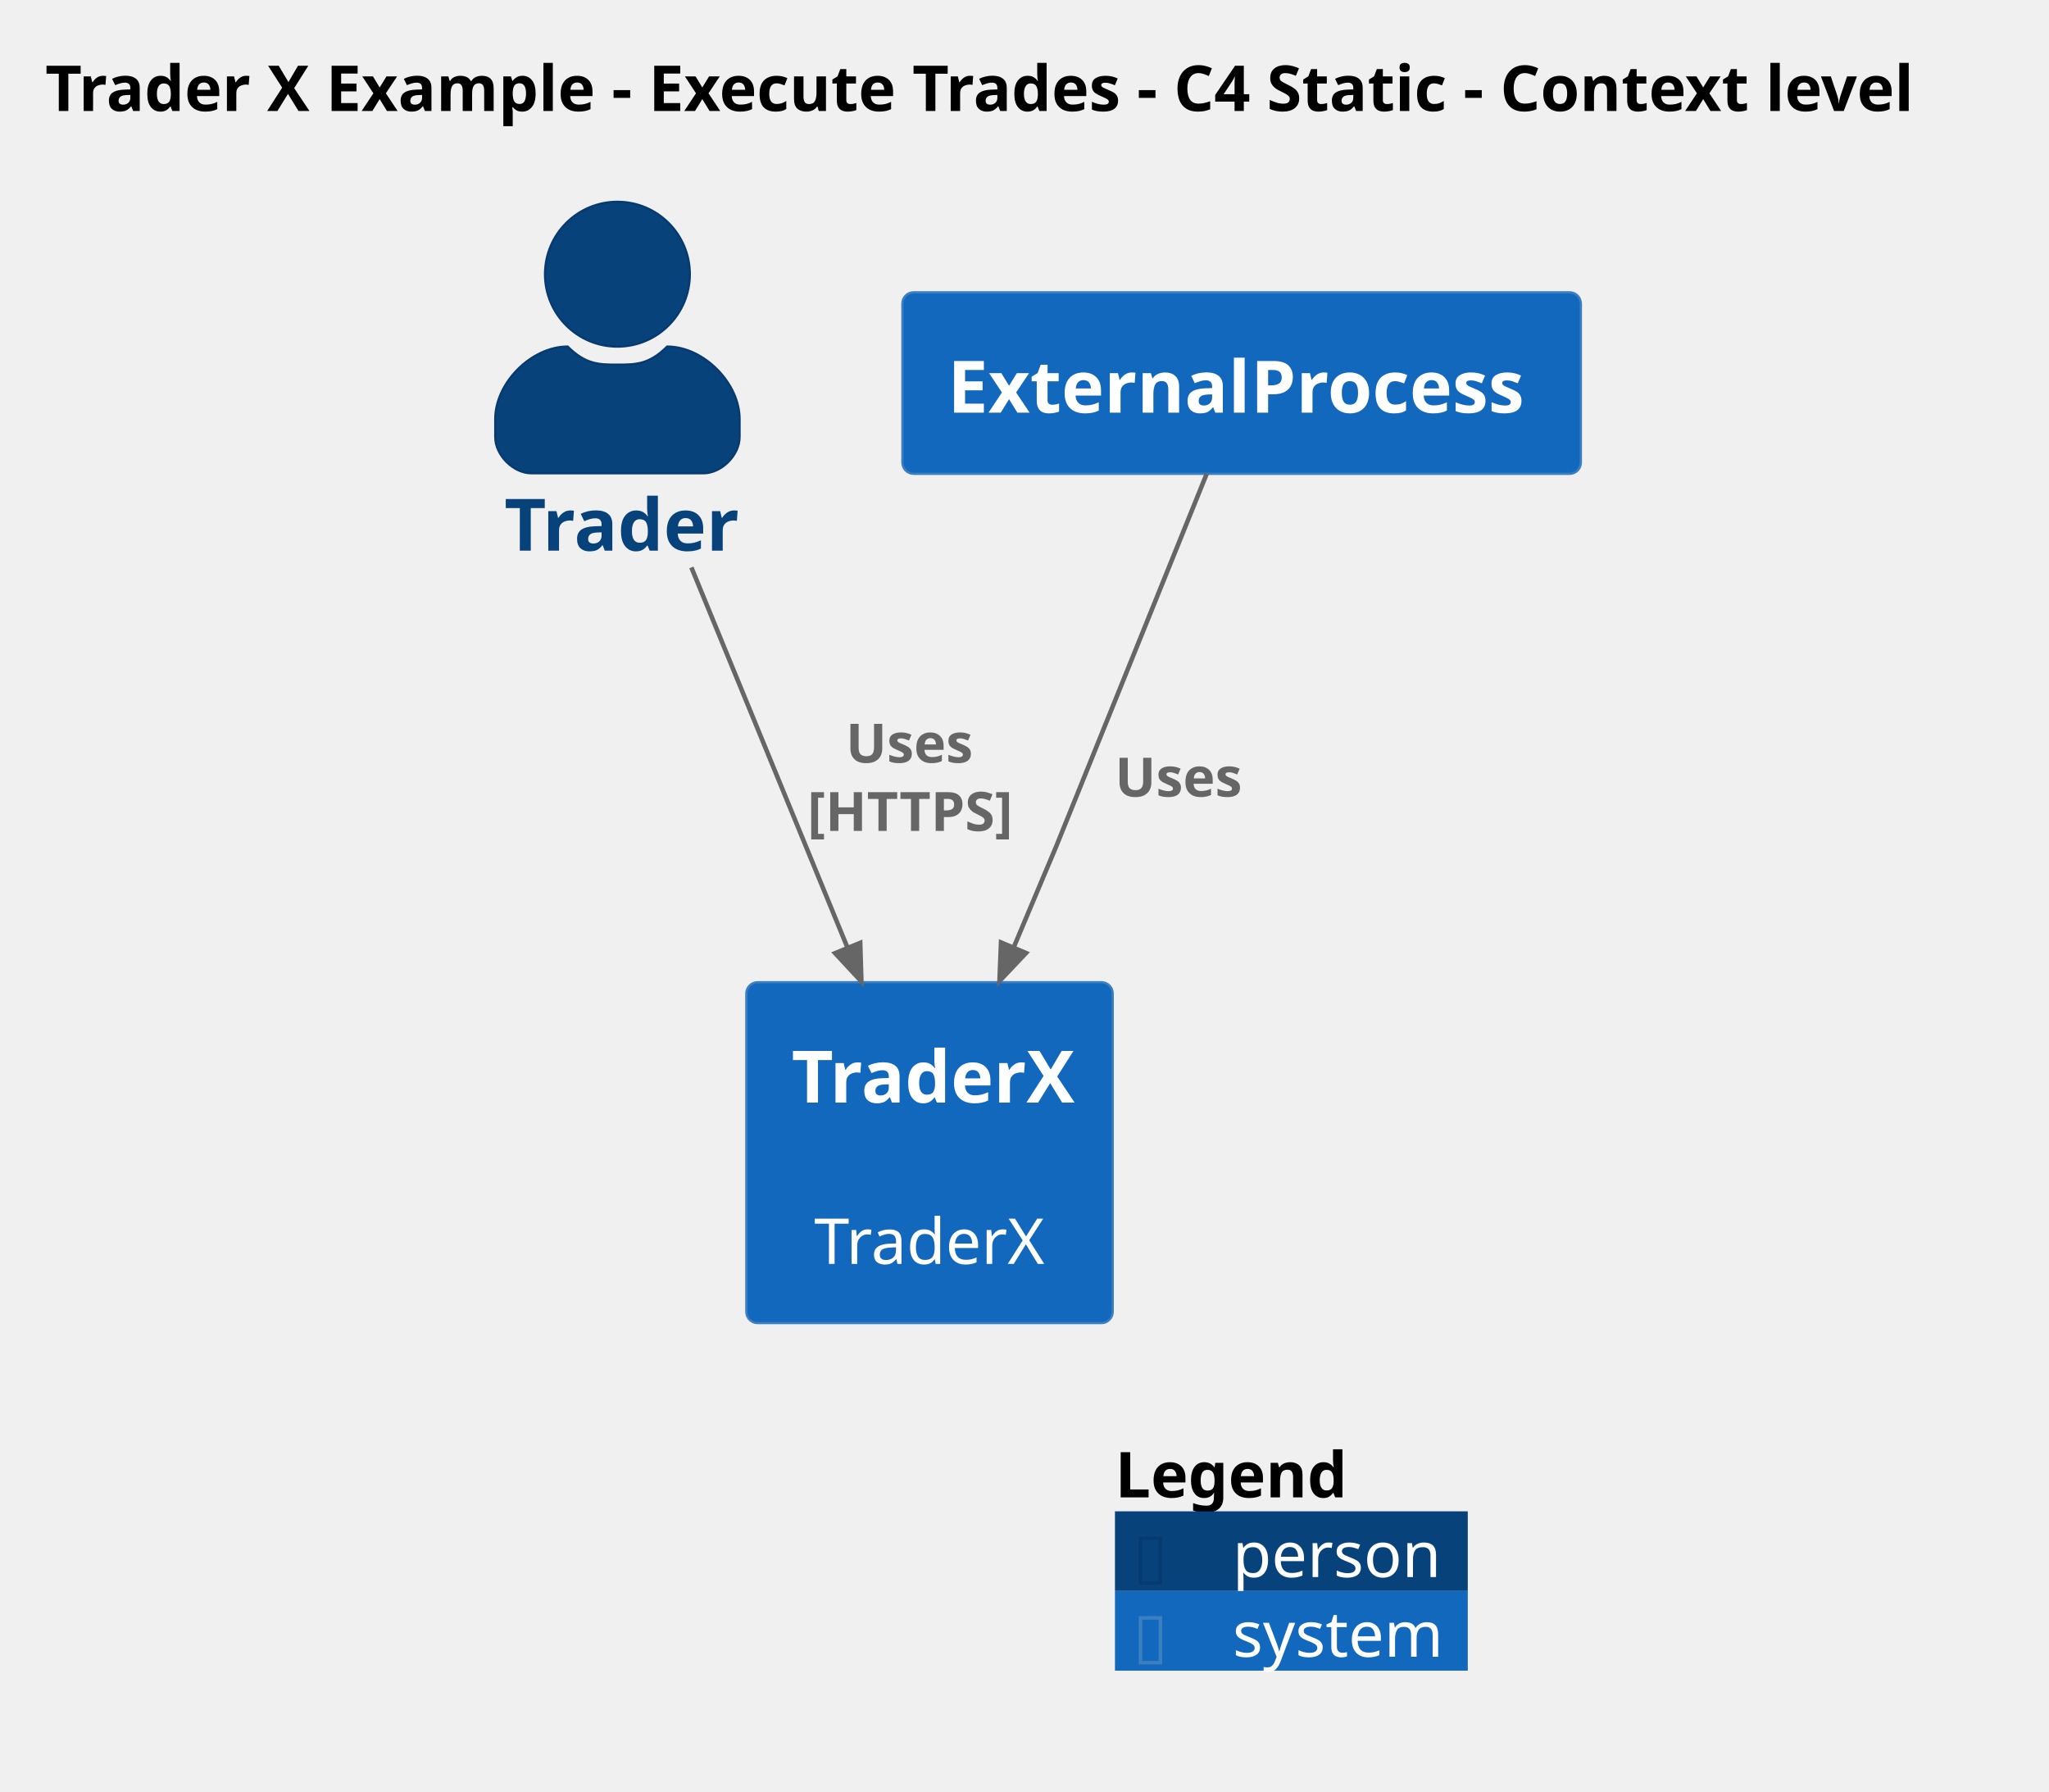
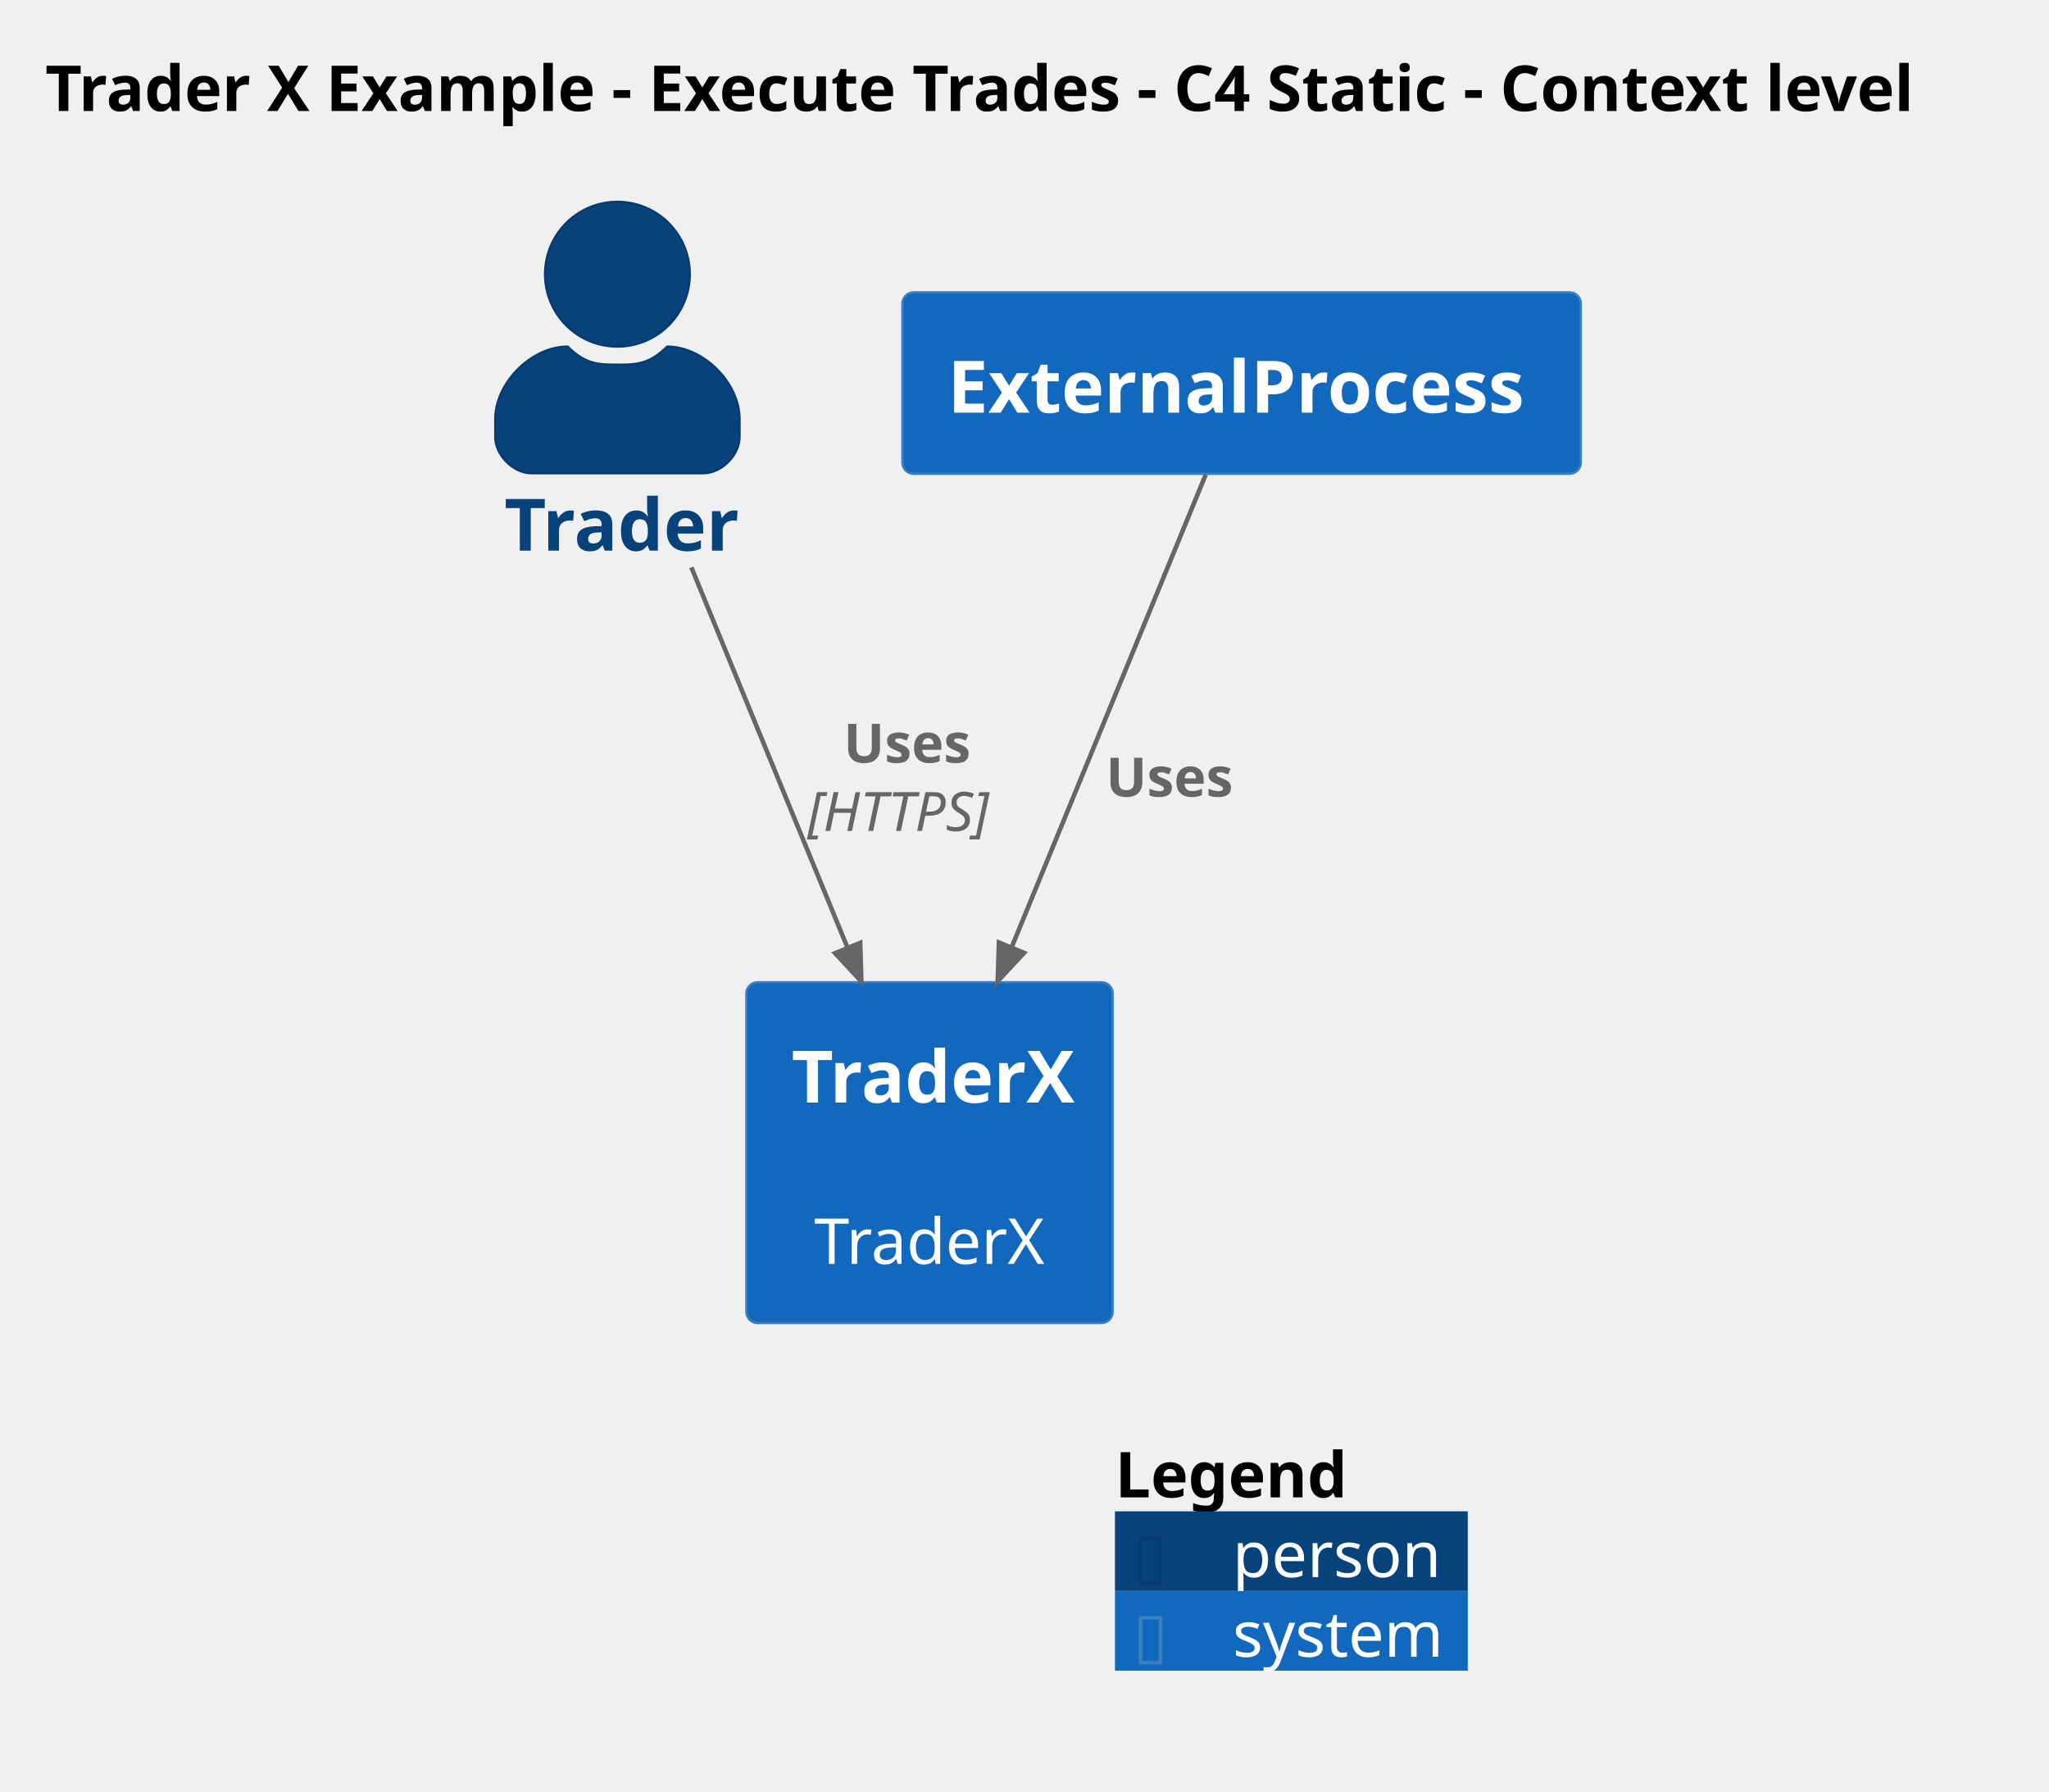
<svg xmlns="http://www.w3.org/2000/svg" contentStyleType="text/css" height="396px" preserveAspectRatio="none" style="width:453px;height:396px;background:#FFFFFF;" version="1.1" viewBox="0 0 453 396" width="453px" zoomAndPan="magnify">
  <defs />
  <g>
    <text fill="#000000" font-family="sans-serif" font-size="14" font-weight="bold" lengthAdjust="spacing" textLength="425" x="10" y="24.533">Trader X Example - Execute Trades - C4 Static - Context level</text>
    <g id="elem_TraderXExample.Actors.Trader">
      <ellipse cx="136.5" cy="60.609" fill="#08427B" rx="16" ry="16" style="stroke:#073B6F;stroke-width:0.5;" />
      <path d="M136.5,80.609 C140.5,80.609 143.5,80.609 147.5,76.609 C155.5,76.609 163.5,84.609 163.5,92.609 L163.5,96.609 C163.5,100.609 159.5,104.609 155.5,104.609 L117.5,104.609 C113.5,104.609 109.5,100.609 109.5,96.609 L109.5,92.609 C109.5,84.609 117.5,76.609 125.5,76.609 C129.5,80.609 132.5,80.609 136.5,80.609 " fill="#08427B" style="stroke:#073B6F;stroke-width:0.5;" />
      <text fill="#08427B" font-family="sans-serif" font-size="16" font-weight="bold" lengthAdjust="spacing" textLength="50" x="111.5" y="121.719">Trader</text>
    </g>
    <g id="elem_TraderXExample.SoftwareSystems.TraderX">
      <rect fill="#1168BD" height="75.344" rx="2.5" ry="2.5" style="stroke:#3C7FC0;stroke-width:0.5;" width="81" x="165" y="217.109" />
      <text fill="#FFFFFF" font-family="sans-serif" font-size="16" font-weight="bold" lengthAdjust="spacing" textLength="61" x="175" y="243.719">TraderX</text>
      <text fill="#FFFFFF" font-family="sans-serif" font-size="14" lengthAdjust="spacing" textLength="4" x="203.5" y="261.768"> </text>
      <text fill="#FFFFFF" font-family="sans-serif" font-size="14" lengthAdjust="spacing" textLength="51" x="180" y="279.377">TraderX</text>
    </g>
    <g id="elem_TraderXExample.Actors.ExternalProcess">
      <rect fill="#1168BD" height="40.125" rx="2.5" ry="2.5" style="stroke:#3C7FC0;stroke-width:0.5;" width="150" x="199.5" y="64.609" />
      <text fill="#FFFFFF" font-family="sans-serif" font-size="16" font-weight="bold" lengthAdjust="spacing" textLength="63" x="209.5" y="91.219">External</text>
      <text fill="#FFFFFF" font-family="sans-serif" font-size="16" font-weight="bold" lengthAdjust="spacing" textLength="4" x="272.5" y="91.219"> </text>
      <text fill="#FFFFFF" font-family="sans-serif" font-size="16" font-weight="bold" lengthAdjust="spacing" textLength="63" x="276.5" y="91.219">Process</text>
    </g>
    <g id="link_TraderXExample.Actors.Trader_TraderXExample.SoftwareSystems.TraderX">
      <path d="M152.85,125.419 C164.25,153.169 176.301,182.519 187.401,209.549 " fill="none" id="TraderXExample.Actors.Trader-to-TraderXExample.SoftwareSystems.TraderX" style="stroke:#666666;stroke-width:1.0;" />
      <polygon fill="#666666" points="190.44,216.949,190.176,208.409,184.626,210.689,190.44,216.949" style="stroke:#666666;stroke-width:1.0;" />
-       <text fill="#666666" font-family="sans-serif" font-size="12" font-weight="bold" lengthAdjust="spacing" textLength="29" x="187" y="168.566">Uses</text>
-       <text fill="#666666" font-family="sans-serif" font-size="12" font-weight="bold" lengthAdjust="spacing" textLength="46" x="178.5" y="183.66">[HTTPS]</text>
+       <text fill="#666666" font-family="sans-serif" font-size="12" font-weight="bold" lengthAdjust="spacing" textLength="29" x="186.5" y="168.566">Uses</text>
+       <text fill="#666666" font-family="sans-serif" font-size="12" font-style="italic" lengthAdjust="spacing" textLength="45" x="178.5" y="183.66">[HTTPS]</text>
    </g>
    <g id="link_TraderXExample.Actors.ExternalProcess_TraderXExample.SoftwareSystems.TraderX">
-       <path d="M266.79,104.699 C254.91,134.099 233.5,187.109 233.5,187.109 C233.5,187.109 230.556,194.107 224.076,209.487 " fill="none" id="TraderXExample.Actors.ExternalProcess-to-TraderXExample.SoftwareSystems.TraderX" style="stroke:#666666;stroke-width:1.0;" />
-       <polygon fill="#666666" points="220.97,216.859,226.841,210.652,221.311,208.322,220.97,216.859" style="stroke:#666666;stroke-width:1.0;" />
-       <text fill="#666666" font-family="sans-serif" font-size="12" font-weight="bold" lengthAdjust="spacing" textLength="29" x="246.5" y="176.066">Uses</text>
+       <path d="M266.58,104.879 C255.4,132.119 237.79,174.99 223.62,209.48 " fill="none" id="TraderXExample.Actors.ExternalProcess-to-TraderXExample.SoftwareSystems.TraderX" style="stroke:#666666;stroke-width:1.0;" />
+       <polygon fill="#666666" points="220.58,216.879,226.395,210.62,220.845,208.339,220.58,216.879" style="stroke:#666666;stroke-width:1.0;" />
+       <text fill="#666666" font-family="sans-serif" font-size="12" font-weight="bold" lengthAdjust="spacing" textLength="29" x="244.5" y="176.066">Uses</text>
    </g>
    <rect fill="none" height="17.609" style="stroke:none;stroke-width:1.0;" width="78" x="246.5" y="316.453" />
    <text fill="#000000" font-family="sans-serif" font-size="14" font-weight="bold" lengthAdjust="spacing" textLength="53" x="246.5" y="330.986">Legend</text>
    <text fill="#FFFFFF" font-family="sans-serif" font-size="14" lengthAdjust="spacing" textLength="4" x="299.5" y="330.986"> </text>
    <rect fill="#08427B" height="17.609" style="stroke:none;stroke-width:1.0;" width="78" x="246.5" y="334.062" />
    <text fill="#073B6F" font-family="sans-serif" font-size="14" lengthAdjust="spacing" textLength="14" x="250.5" y="348.596">▯</text>
    <text fill="#FFFFFF" font-family="sans-serif" font-size="14" lengthAdjust="spacing" textLength="4" x="264.5" y="348.596"> </text>
    <text fill="#FFFFFF" font-family="sans-serif" font-size="14" lengthAdjust="spacing" textLength="44" x="272.5" y="348.596">person</text>
    <text fill="#FFFFFF" font-family="sans-serif" font-size="14" lengthAdjust="spacing" textLength="4" x="320.5" y="348.596"> </text>
    <rect fill="#1168BD" height="17.609" style="stroke:none;stroke-width:1.0;" width="78" x="246.5" y="351.672" />
    <text fill="#3C7FC0" font-family="sans-serif" font-size="14" lengthAdjust="spacing" textLength="14" x="250.5" y="366.205">▯</text>
    <text fill="#FFFFFF" font-family="sans-serif" font-size="14" lengthAdjust="spacing" textLength="4" x="264.5" y="366.205"> </text>
    <text fill="#FFFFFF" font-family="sans-serif" font-size="14" lengthAdjust="spacing" textLength="44" x="272.5" y="366.205">system</text>
    <text fill="#FFFFFF" font-family="sans-serif" font-size="14" lengthAdjust="spacing" textLength="4" x="320.5" y="366.205"> </text>
    <line style="stroke:none;stroke-width:1.0;" x1="246.5" x2="324.5" y1="316.453" y2="316.453" />
    <line style="stroke:none;stroke-width:1.0;" x1="246.5" x2="324.5" y1="334.062" y2="334.062" />
    <line style="stroke:none;stroke-width:1.0;" x1="246.5" x2="324.5" y1="351.672" y2="351.672" />
    <line style="stroke:none;stroke-width:1.0;" x1="246.5" x2="324.5" y1="369.281" y2="369.281" />
    <line style="stroke:none;stroke-width:1.0;" x1="246.5" x2="246.5" y1="316.453" y2="369.281" />
    <line style="stroke:none;stroke-width:1.0;" x1="324.5" x2="324.5" y1="316.453" y2="369.281" />
  </g>
</svg>
